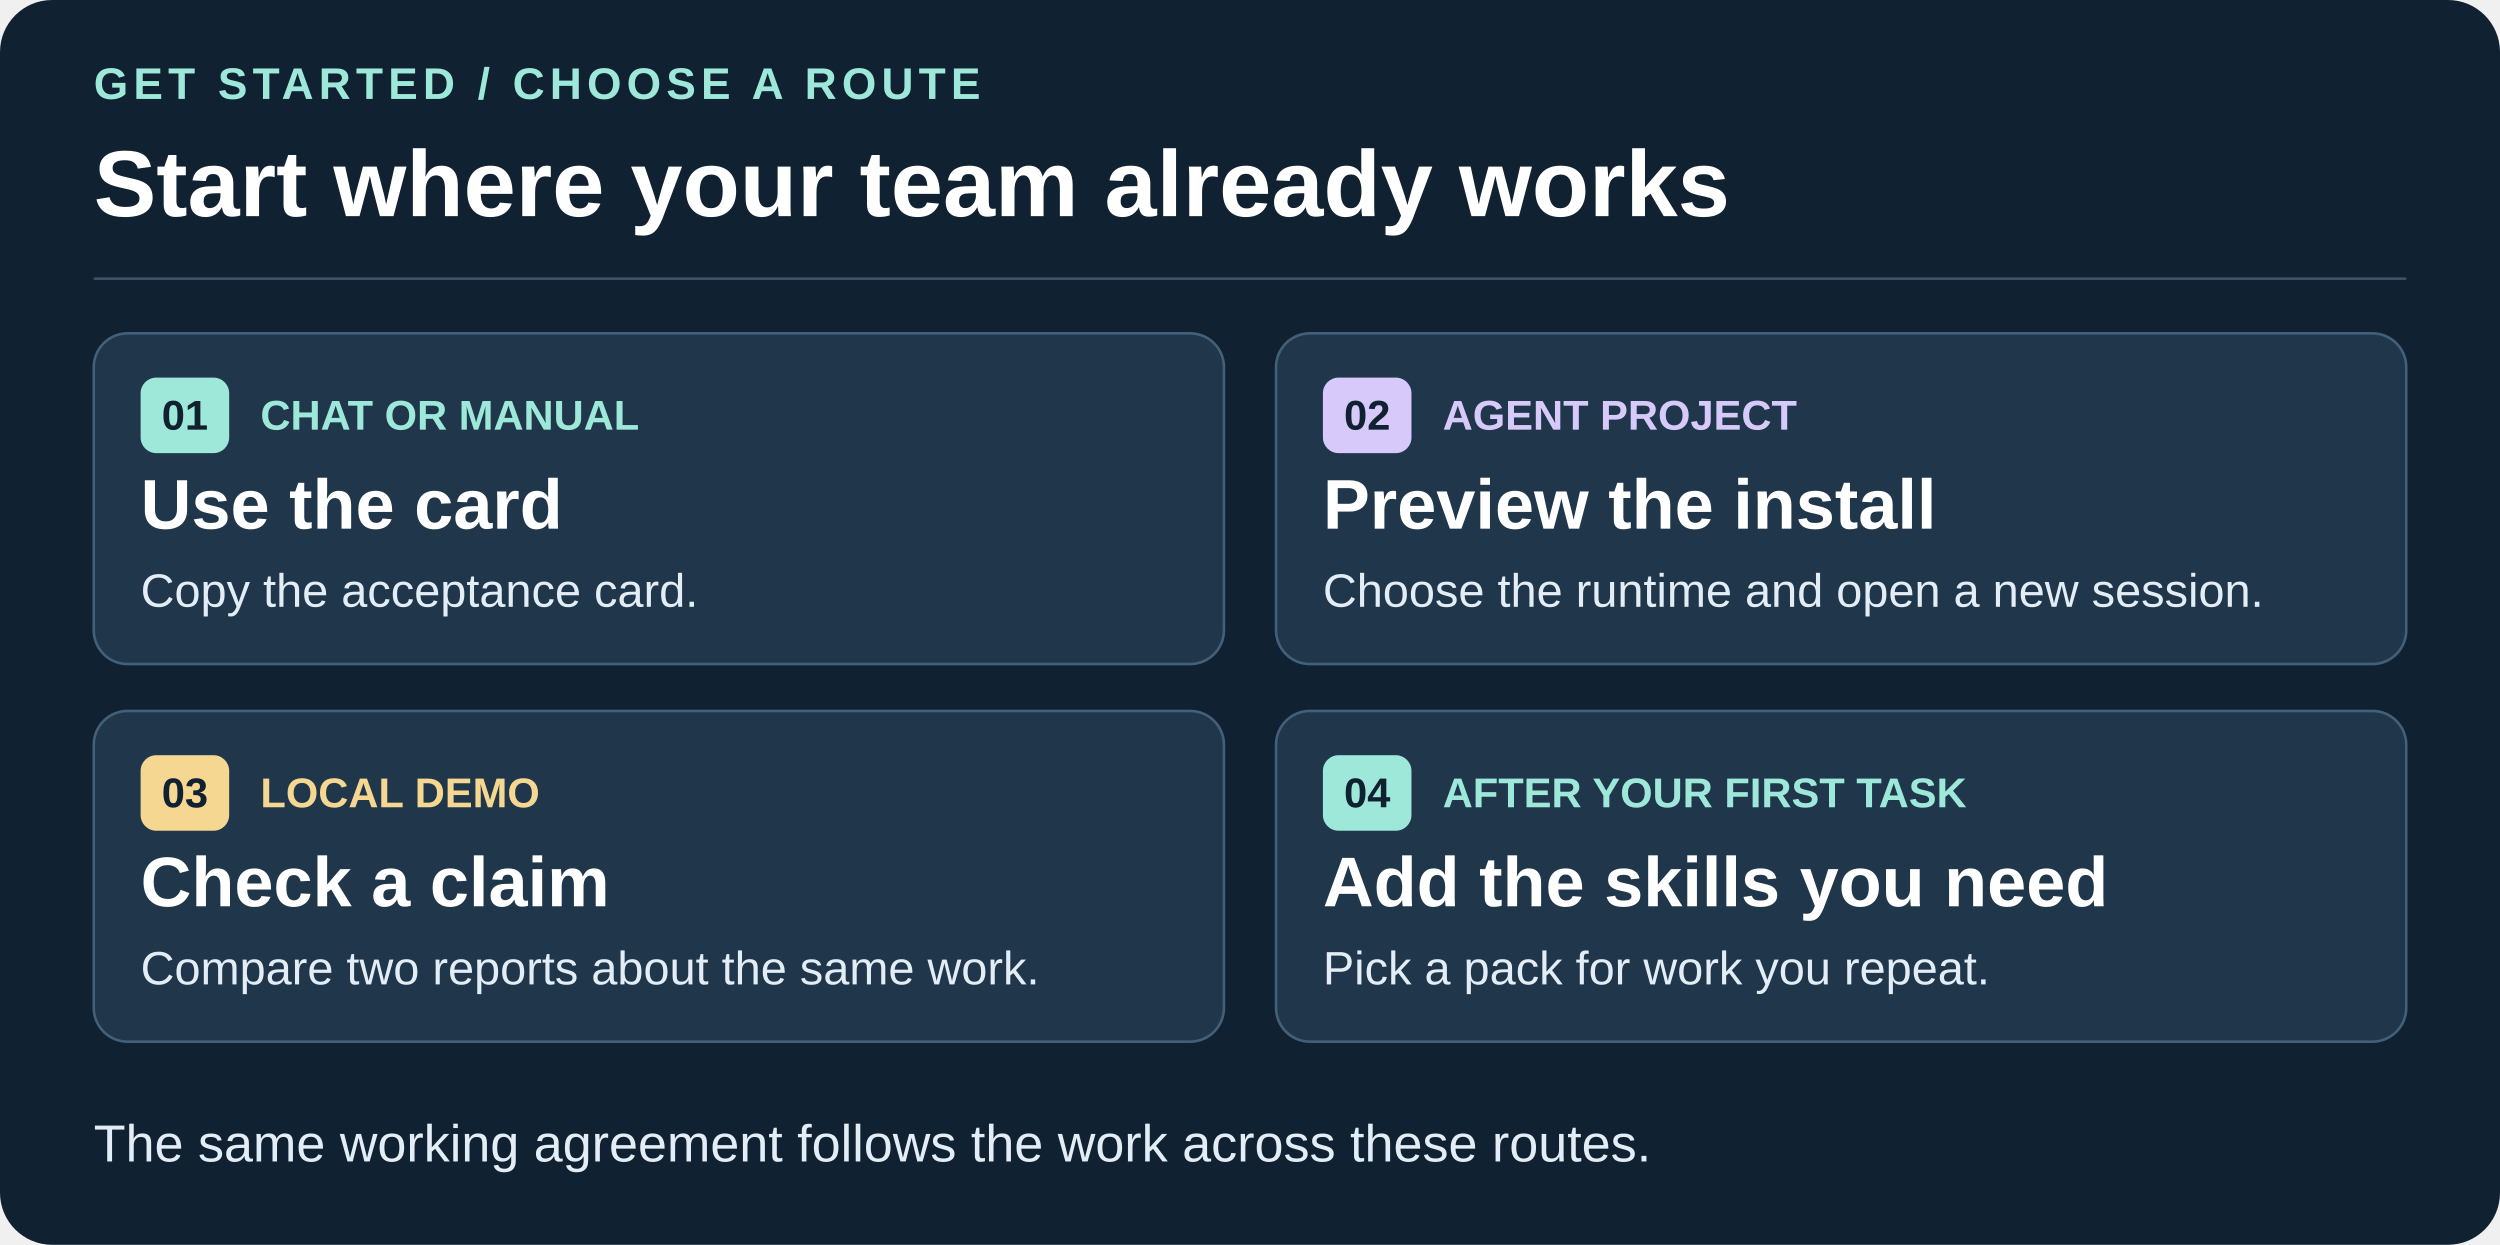
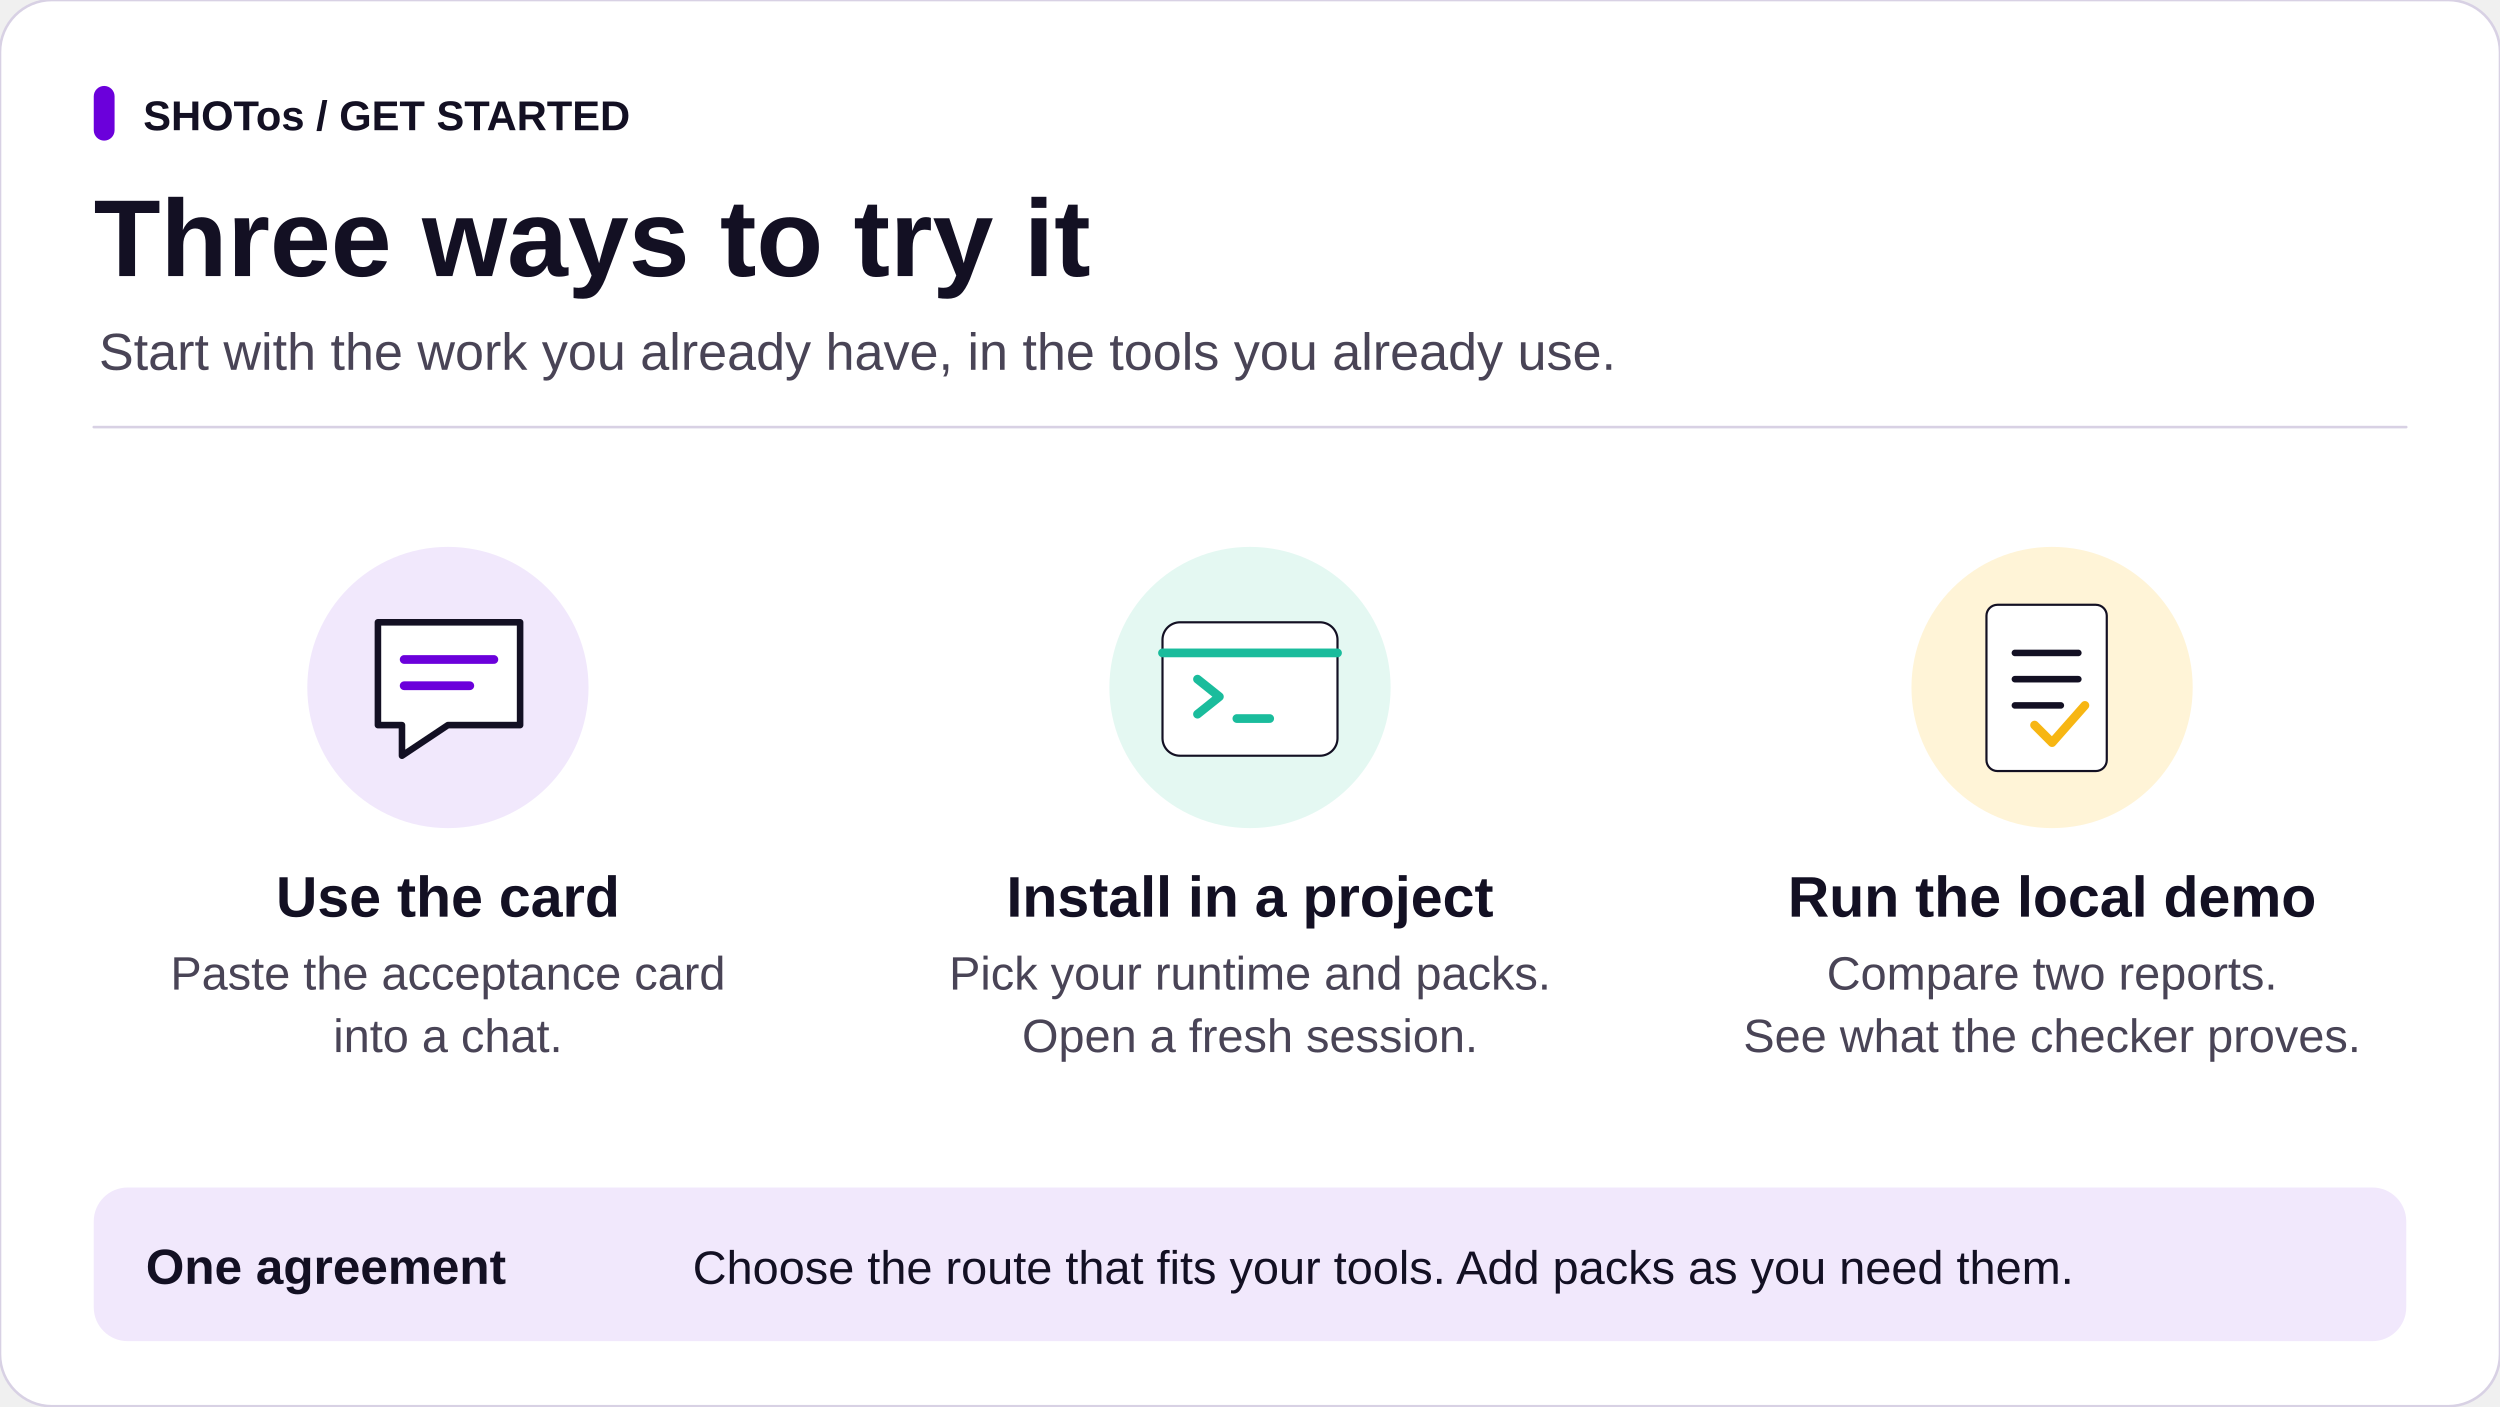
- <svg xmlns="http://www.w3.org/2000/svg" viewBox="0 0 960 478" role="img" aria-labelledby="title desc" font-family="Segoe UI, Arial, sans-serif">
-   <rect width="960" height="478" rx="20" fill="#102132" />
-   <text x="36" y="38" fill="#9ee8d9" font-size="17" font-weight="700" letter-spacing="2">GET STARTED / CHOOSE A ROUTE</text>
-   <text x="36" y="83" fill="#ffffff" font-size="36" font-weight="700">Start where your team already works</text>
-   <path d="M36 107H924" stroke="#3b5366" />
-   <g transform="translate(36 128)">
-     <rect width="434" height="127" rx="13" fill="#20364b" stroke="#436079" />
-     <rect x="18" y="17" width="34" height="29" rx="6" fill="#9ee8d9" />
-     <text x="35" y="37" text-anchor="middle" fill="#102132" font-size="16" font-weight="700">01</text>
-     <text x="64" y="37" fill="#9ee8d9" font-size="16" font-weight="700">CHAT OR MANUAL</text>
-     <text x="18" y="75" fill="#ffffff" font-size="27" font-weight="700">Use the card</text>
-     <text x="18" y="105" fill="#e3edf5" font-size="18">Copy the acceptance card.</text>
+ <svg xmlns="http://www.w3.org/2000/svg" viewBox="0 0 960 540" role="img" aria-labelledby="title desc">
+   <defs>
+     <marker id="arrow" viewBox="0 0 10 10" refX="8" refY="5" markerWidth="6" markerHeight="6" orient="auto-start-reverse">
+       <path d="M0 0l10 5-10 5z" fill="#131023" />
+     </marker>
+     <marker id="violet" viewBox="0 0 10 10" refX="8" refY="5" markerWidth="6" markerHeight="6" orient="auto-start-reverse">
+       <path d="M0 0l10 5-10 5z" fill="#6B00DB" />
+     </marker>
+   </defs>
+   <rect x="0" y="0" width="960" height="540" fill="white" stroke="#d8d1e4" rx="20" />
+   <rect x="36" y="33" width="8" height="21" fill="#6B00DB" stroke="none" rx="4" />
+   <text x="55" y="50" font-family="Poppins,Arial,sans-serif" font-size="16" fill="#131023" text-anchor="start" font-weight="700">SHOTos / GET STARTED</text>
+   <text x="36" y="106" font-family="Poppins,Arial,sans-serif" font-size="42" fill="#131023" text-anchor="start" font-weight="700">Three ways to try it</text>
+   <text x="38" y="142" font-family="Montserrat,Arial,sans-serif" font-size="20" fill="#494456" text-anchor="start" font-weight="400">Start with the work you already have, in the tools you already use.</text>
+   <path d="M36 164H924" fill="none" stroke="#d8d1e4" stroke-width="1" stroke-linecap="round" stroke-linejoin="round" />
+   <circle cx="172" cy="264" r="54" fill="#f1e8fc" stroke="none" />
+   <g transform="translate(130 223) scale(0.84)">
+     <path d="M18 19h65v47H50L29 80V66H18z" fill="white" stroke="#131023" stroke-width="3" stroke-linecap="round" stroke-linejoin="round" />
+     <path d="M30 36h41M30 48h30" fill="none" stroke="#6B00DB" stroke-width="4" stroke-linecap="round" stroke-linejoin="round" />
  </g>
-   <g transform="translate(490 128)">
-     <rect width="434" height="127" rx="13" fill="#20364b" stroke="#436079" />
-     <rect x="18" y="17" width="34" height="29" rx="6" fill="#d7cafb" />
-     <text x="35" y="37" text-anchor="middle" fill="#102132" font-size="16" font-weight="700">02</text>
-     <text x="64" y="37" fill="#d7cafb" font-size="16" font-weight="700">AGENT PROJECT</text>
-     <text x="18" y="75" fill="#ffffff" font-size="27" font-weight="700">Preview the install</text>
-     <text x="18" y="105" fill="#e3edf5" font-size="18">Choose the runtime and open a new session.</text>
+   <text x="172" y="352" font-family="Poppins,Arial,sans-serif" font-size="22" fill="#131023" text-anchor="middle" font-weight="700">Use the card</text>
+   <text x="172" y="380" font-family="Montserrat,Arial,sans-serif" font-size="18" fill="#494456" text-anchor="middle" font-weight="400">Paste the acceptance card</text>
+   <text x="172" y="404" font-family="Montserrat,Arial,sans-serif" font-size="18" fill="#494456" text-anchor="middle" font-weight="400">into a chat.</text>
+   <circle cx="480" cy="264" r="54" fill="#e4f8f2" stroke="none" />
+   <g transform="translate(438 223) scale(0.84)">
+     <rect x="10" y="19" width="80" height="61" fill="white" stroke="#131023" rx="8" />
+     <path d="M10 33h80m-64 12 10 8-10 8m18 2h15" fill="none" stroke="#1ABC9C" stroke-width="4" stroke-linecap="round" stroke-linejoin="round" />
  </g>
-   <g transform="translate(36 273)">
-     <rect width="434" height="127" rx="13" fill="#20364b" stroke="#436079" />
-     <rect x="18" y="17" width="34" height="29" rx="6" fill="#f6d791" />
-     <text x="35" y="37" text-anchor="middle" fill="#102132" font-size="16" font-weight="700">03</text>
-     <text x="64" y="37" fill="#f6d791" font-size="16" font-weight="700">LOCAL DEMO</text>
-     <text x="18" y="75" fill="#ffffff" font-size="27" font-weight="700">Check a claim</text>
-     <text x="18" y="105" fill="#e3edf5" font-size="18">Compare two reports about the same work.</text>
+   <text x="480" y="352" font-family="Poppins,Arial,sans-serif" font-size="22" fill="#131023" text-anchor="middle" font-weight="700">Install in a project</text>
+   <text x="480" y="380" font-family="Montserrat,Arial,sans-serif" font-size="18" fill="#494456" text-anchor="middle" font-weight="400">Pick your runtime and packs.</text>
+   <text x="480" y="404" font-family="Montserrat,Arial,sans-serif" font-size="18" fill="#494456" text-anchor="middle" font-weight="400">Open a fresh session.</text>
+   <circle cx="788" cy="264" r="54" fill="#fff4d7" stroke="none" />
+   <g transform="translate(746 223) scale(0.84)">
+     <rect x="20" y="11" width="55" height="76" fill="white" stroke="#131023" rx="5" />
+     <path d="M33 33H62M33 45H62M33 57H54" fill="none" stroke="#131023" stroke-width="3" stroke-linecap="round" stroke-linejoin="round" />
+     <path d="M42 66l8 8 15-17" fill="none" stroke="#F7B613" stroke-width="4" stroke-linecap="round" stroke-linejoin="round" />
  </g>
-   <g transform="translate(490 273)">
-     <rect width="434" height="127" rx="13" fill="#20364b" stroke="#436079" />
-     <rect x="18" y="17" width="34" height="29" rx="6" fill="#9ee8d9" />
-     <text x="35" y="37" text-anchor="middle" fill="#102132" font-size="16" font-weight="700">04</text>
-     <text x="64" y="37" fill="#9ee8d9" font-size="16" font-weight="700">AFTER YOUR FIRST TASK</text>
-     <text x="18" y="75" fill="#ffffff" font-size="27" font-weight="700">Add the skills you need</text>
-     <text x="18" y="105" fill="#e3edf5" font-size="18">Pick a pack for work you repeat.</text>
-   </g>
-   <text x="36" y="446" fill="#e3edf5" font-size="20">The same working agreement follows the work across these routes.</text>
+   <text x="788" y="352" font-family="Poppins,Arial,sans-serif" font-size="22" fill="#131023" text-anchor="middle" font-weight="700">Run the local demo</text>
+   <text x="788" y="380" font-family="Montserrat,Arial,sans-serif" font-size="18" fill="#494456" text-anchor="middle" font-weight="400">Compare two reports.</text>
+   <text x="788" y="404" font-family="Montserrat,Arial,sans-serif" font-size="18" fill="#494456" text-anchor="middle" font-weight="400">See what the checker proves.</text>
+   <rect x="36" y="456" width="888" height="59" fill="#f1e8fc" stroke="none" rx="13" />
+   <text x="56" y="493" font-family="Poppins,Arial,sans-serif" font-size="19" fill="#131023" text-anchor="start" font-weight="700">One agreement</text>
+   <text x="266" y="493" font-family="Montserrat,Arial,sans-serif" font-size="18" fill="#131023" text-anchor="start" font-weight="400">Choose the route that fits your tools. Add packs as you need them.</text>
</svg>
